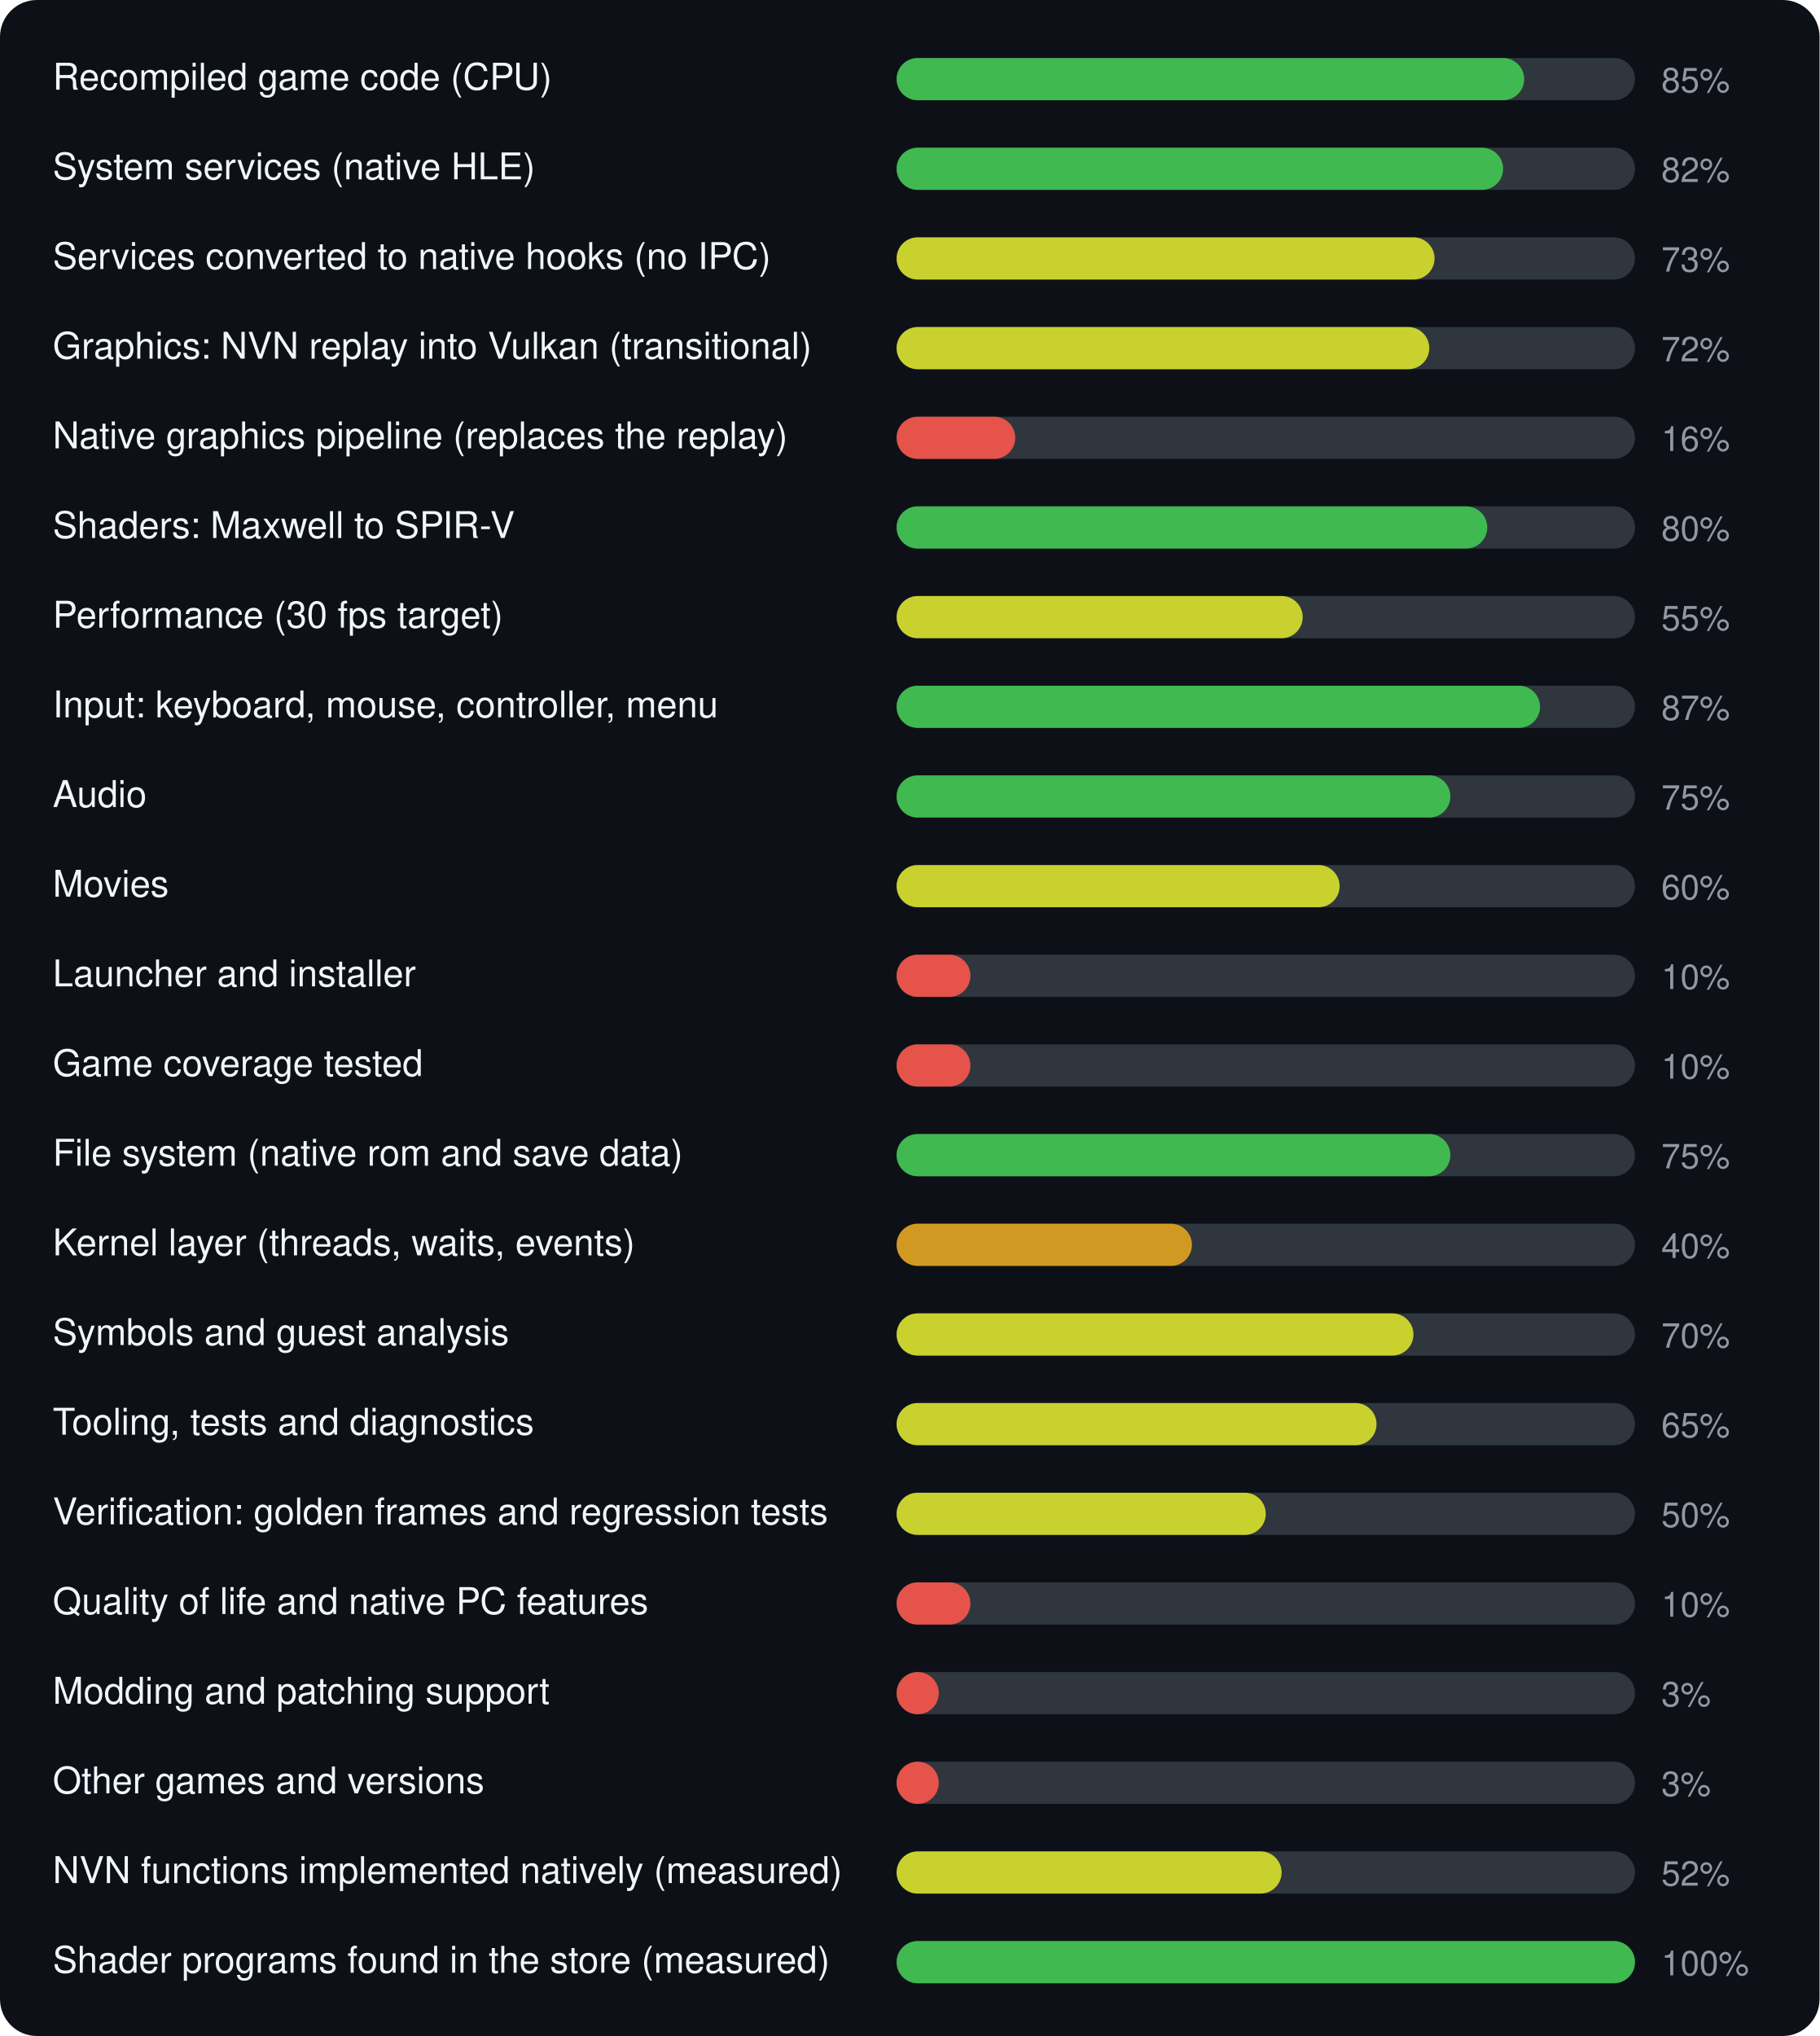
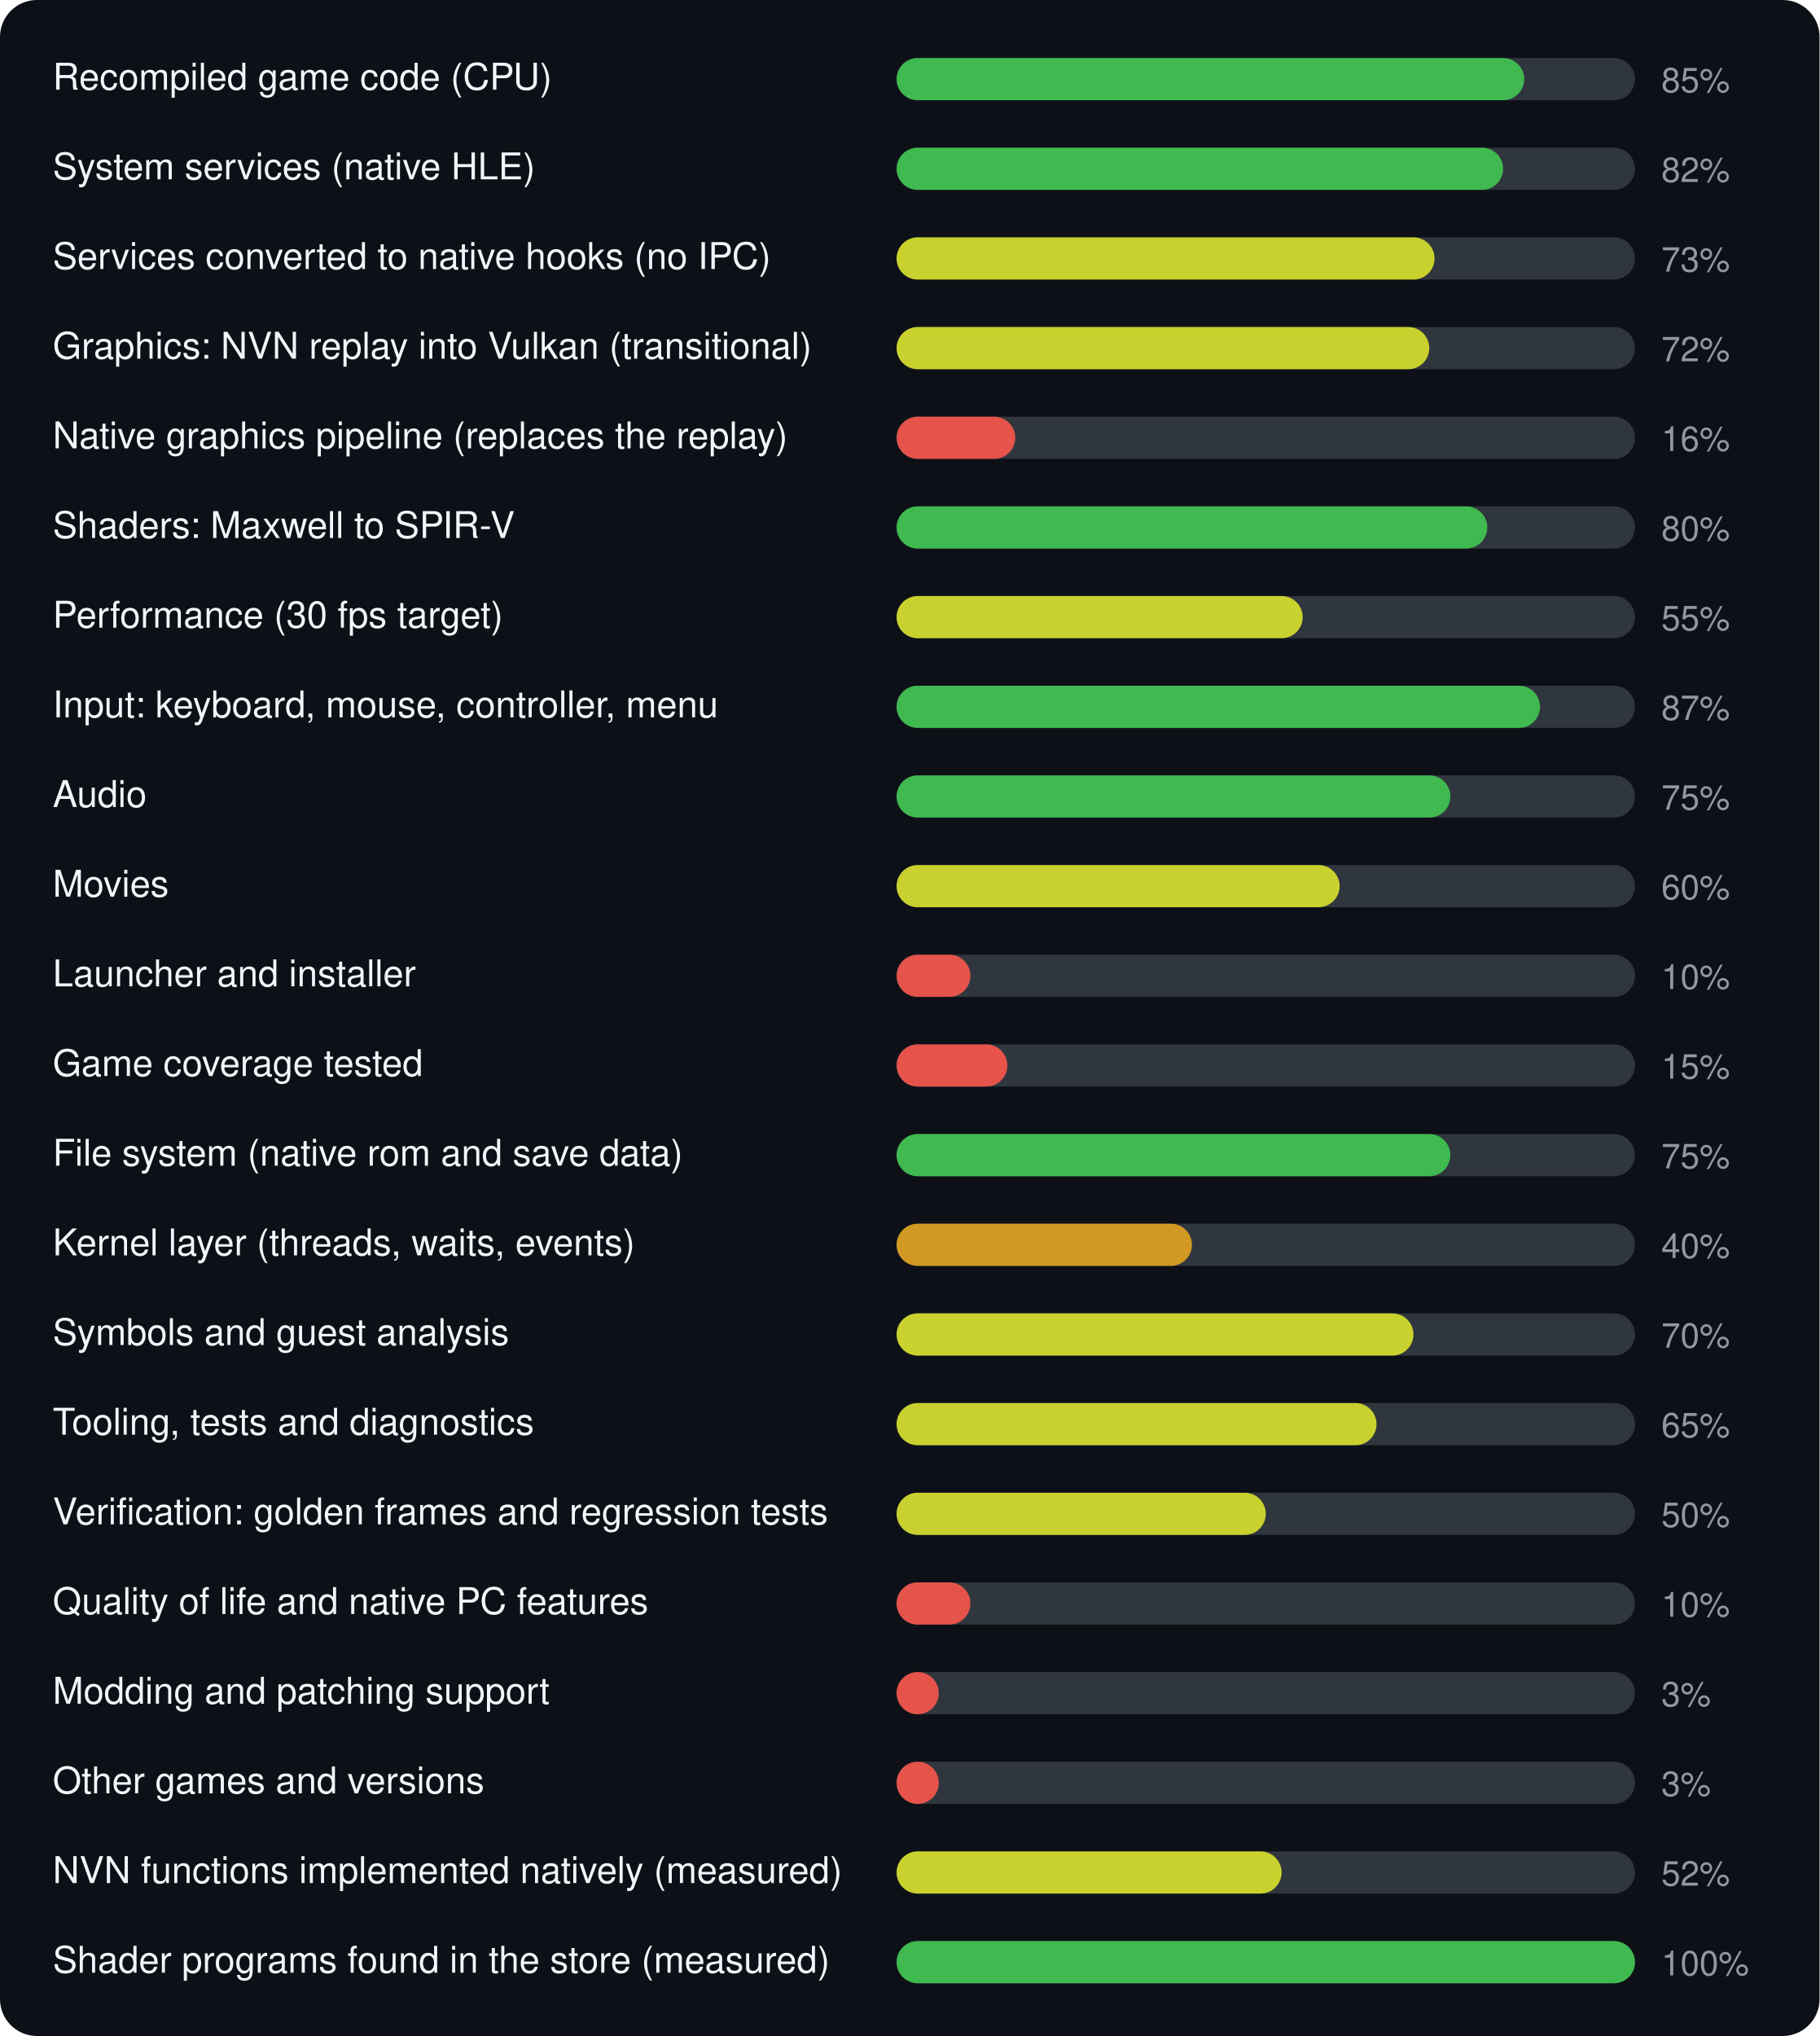
<svg xmlns="http://www.w3.org/2000/svg" width="690" height="772" viewBox="0 0 690 772" role="img" aria-label="Progress by area">
  <style>.t{fill:#f0f6fc;font-family:Segoe UI,Helvetica,Arial,sans-serif}.m{fill:#9198a1;font-family:Segoe UI,Helvetica,Arial,sans-serif}</style>
  <rect width="690" height="772" rx="14" fill="#0d1117" />
  <text class="t" x="20" y="34" font-size="14">Recompiled game code (CPU)</text>
  <rect x="340" y="22" width="280" height="16" rx="8" fill="#30363d" />
  <rect x="340" y="22" width="238" height="16" rx="8" fill="#3fb950" />
  <text class="m" x="630" y="35" font-size="13">85%</text>
  <text class="t" x="20" y="68" font-size="14">System services (native HLE)</text>
  <rect x="340" y="56" width="280" height="16" rx="8" fill="#30363d" />
  <rect x="340" y="56" width="230" height="16" rx="8" fill="#3fb950" />
  <text class="m" x="630" y="69" font-size="13">82%</text>
  <text class="t" x="20" y="102" font-size="14">Services converted to native hooks (no IPC)</text>
  <rect x="340" y="90" width="280" height="16" rx="8" fill="#30363d" />
  <rect x="340" y="90" width="204" height="16" rx="8" fill="#c9d12e" />
  <text class="m" x="630" y="103" font-size="13">73%</text>
  <text class="t" x="20" y="136" font-size="14">Graphics: NVN replay into Vulkan (transitional)</text>
  <rect x="340" y="124" width="280" height="16" rx="8" fill="#30363d" />
  <rect x="340" y="124" width="202" height="16" rx="8" fill="#c9d12e" />
  <text class="m" x="630" y="137" font-size="13">72%</text>
  <text class="t" x="20" y="170" font-size="14">Native graphics pipeline (replaces the replay)</text>
  <rect x="340" y="158" width="280" height="16" rx="8" fill="#30363d" />
  <rect x="340" y="158" width="45" height="16" rx="8" fill="#e5534b" />
  <text class="m" x="630" y="171" font-size="13">16%</text>
  <text class="t" x="20" y="204" font-size="14">Shaders: Maxwell to SPIR-V</text>
  <rect x="340" y="192" width="280" height="16" rx="8" fill="#30363d" />
  <rect x="340" y="192" width="224" height="16" rx="8" fill="#3fb950" />
  <text class="m" x="630" y="205" font-size="13">80%</text>
  <text class="t" x="20" y="238" font-size="14">Performance (30 fps target)</text>
  <rect x="340" y="226" width="280" height="16" rx="8" fill="#30363d" />
  <rect x="340" y="226" width="154" height="16" rx="8" fill="#c9d12e" />
  <text class="m" x="630" y="239" font-size="13">55%</text>
  <text class="t" x="20" y="272" font-size="14">Input: keyboard, mouse, controller, menu</text>
  <rect x="340" y="260" width="280" height="16" rx="8" fill="#30363d" />
  <rect x="340" y="260" width="244" height="16" rx="8" fill="#3fb950" />
  <text class="m" x="630" y="273" font-size="13">87%</text>
  <text class="t" x="20" y="306" font-size="14">Audio</text>
  <rect x="340" y="294" width="280" height="16" rx="8" fill="#30363d" />
  <rect x="340" y="294" width="210" height="16" rx="8" fill="#3fb950" />
  <text class="m" x="630" y="307" font-size="13">75%</text>
  <text class="t" x="20" y="340" font-size="14">Movies</text>
  <rect x="340" y="328" width="280" height="16" rx="8" fill="#30363d" />
  <rect x="340" y="328" width="168" height="16" rx="8" fill="#c9d12e" />
  <text class="m" x="630" y="341" font-size="13">60%</text>
  <text class="t" x="20" y="374" font-size="14">Launcher and installer</text>
  <rect x="340" y="362" width="280" height="16" rx="8" fill="#30363d" />
  <rect x="340" y="362" width="28" height="16" rx="8" fill="#e5534b" />
  <text class="m" x="630" y="375" font-size="13">10%</text>
  <text class="t" x="20" y="408" font-size="14">Game coverage tested</text>
  <rect x="340" y="396" width="280" height="16" rx="8" fill="#30363d" />
-   <rect x="340" y="396" width="28" height="16" rx="8" fill="#e5534b" />
-   <text class="m" x="630" y="409" font-size="13">10%</text>
+   <rect x="340" y="396" width="42" height="16" rx="8" fill="#e5534b" />
+   <text class="m" x="630" y="409" font-size="13">15%</text>
  <text class="t" x="20" y="442" font-size="14">File system (native rom and save data)</text>
  <rect x="340" y="430" width="280" height="16" rx="8" fill="#30363d" />
  <rect x="340" y="430" width="210" height="16" rx="8" fill="#3fb950" />
  <text class="m" x="630" y="443" font-size="13">75%</text>
  <text class="t" x="20" y="476" font-size="14">Kernel layer (threads, waits, events)</text>
  <rect x="340" y="464" width="280" height="16" rx="8" fill="#30363d" />
  <rect x="340" y="464" width="112" height="16" rx="8" fill="#d29922" />
  <text class="m" x="630" y="477" font-size="13">40%</text>
  <text class="t" x="20" y="510" font-size="14">Symbols and guest analysis</text>
  <rect x="340" y="498" width="280" height="16" rx="8" fill="#30363d" />
  <rect x="340" y="498" width="196" height="16" rx="8" fill="#c9d12e" />
  <text class="m" x="630" y="511" font-size="13">70%</text>
  <text class="t" x="20" y="544" font-size="14">Tooling, tests and diagnostics</text>
  <rect x="340" y="532" width="280" height="16" rx="8" fill="#30363d" />
  <rect x="340" y="532" width="182" height="16" rx="8" fill="#c9d12e" />
  <text class="m" x="630" y="545" font-size="13">65%</text>
  <text class="t" x="20" y="578" font-size="14">Verification: golden frames and regression tests</text>
  <rect x="340" y="566" width="280" height="16" rx="8" fill="#30363d" />
  <rect x="340" y="566" width="140" height="16" rx="8" fill="#c9d12e" />
  <text class="m" x="630" y="579" font-size="13">50%</text>
  <text class="t" x="20" y="612" font-size="14">Quality of life and native PC features</text>
  <rect x="340" y="600" width="280" height="16" rx="8" fill="#30363d" />
  <rect x="340" y="600" width="28" height="16" rx="8" fill="#e5534b" />
  <text class="m" x="630" y="613" font-size="13">10%</text>
  <text class="t" x="20" y="646" font-size="14">Modding and patching support</text>
  <rect x="340" y="634" width="280" height="16" rx="8" fill="#30363d" />
  <rect x="340" y="634" width="16" height="16" rx="8" fill="#e5534b" />
  <text class="m" x="630" y="647" font-size="13">3%</text>
  <text class="t" x="20" y="680" font-size="14">Other games and versions</text>
  <rect x="340" y="668" width="280" height="16" rx="8" fill="#30363d" />
  <rect x="340" y="668" width="16" height="16" rx="8" fill="#e5534b" />
  <text class="m" x="630" y="681" font-size="13">3%</text>
  <text class="t" x="20" y="714" font-size="14">NVN functions implemented natively (measured)</text>
  <rect x="340" y="702" width="280" height="16" rx="8" fill="#30363d" />
  <rect x="340" y="702" width="146" height="16" rx="8" fill="#c9d12e" />
  <text class="m" x="630" y="715" font-size="13">52%</text>
  <text class="t" x="20" y="748" font-size="14">Shader programs found in the store (measured)</text>
  <rect x="340" y="736" width="280" height="16" rx="8" fill="#30363d" />
  <rect x="340" y="736" width="280" height="16" rx="8" fill="#3fb950" />
  <text class="m" x="630" y="749" font-size="13">100%</text>
</svg>
